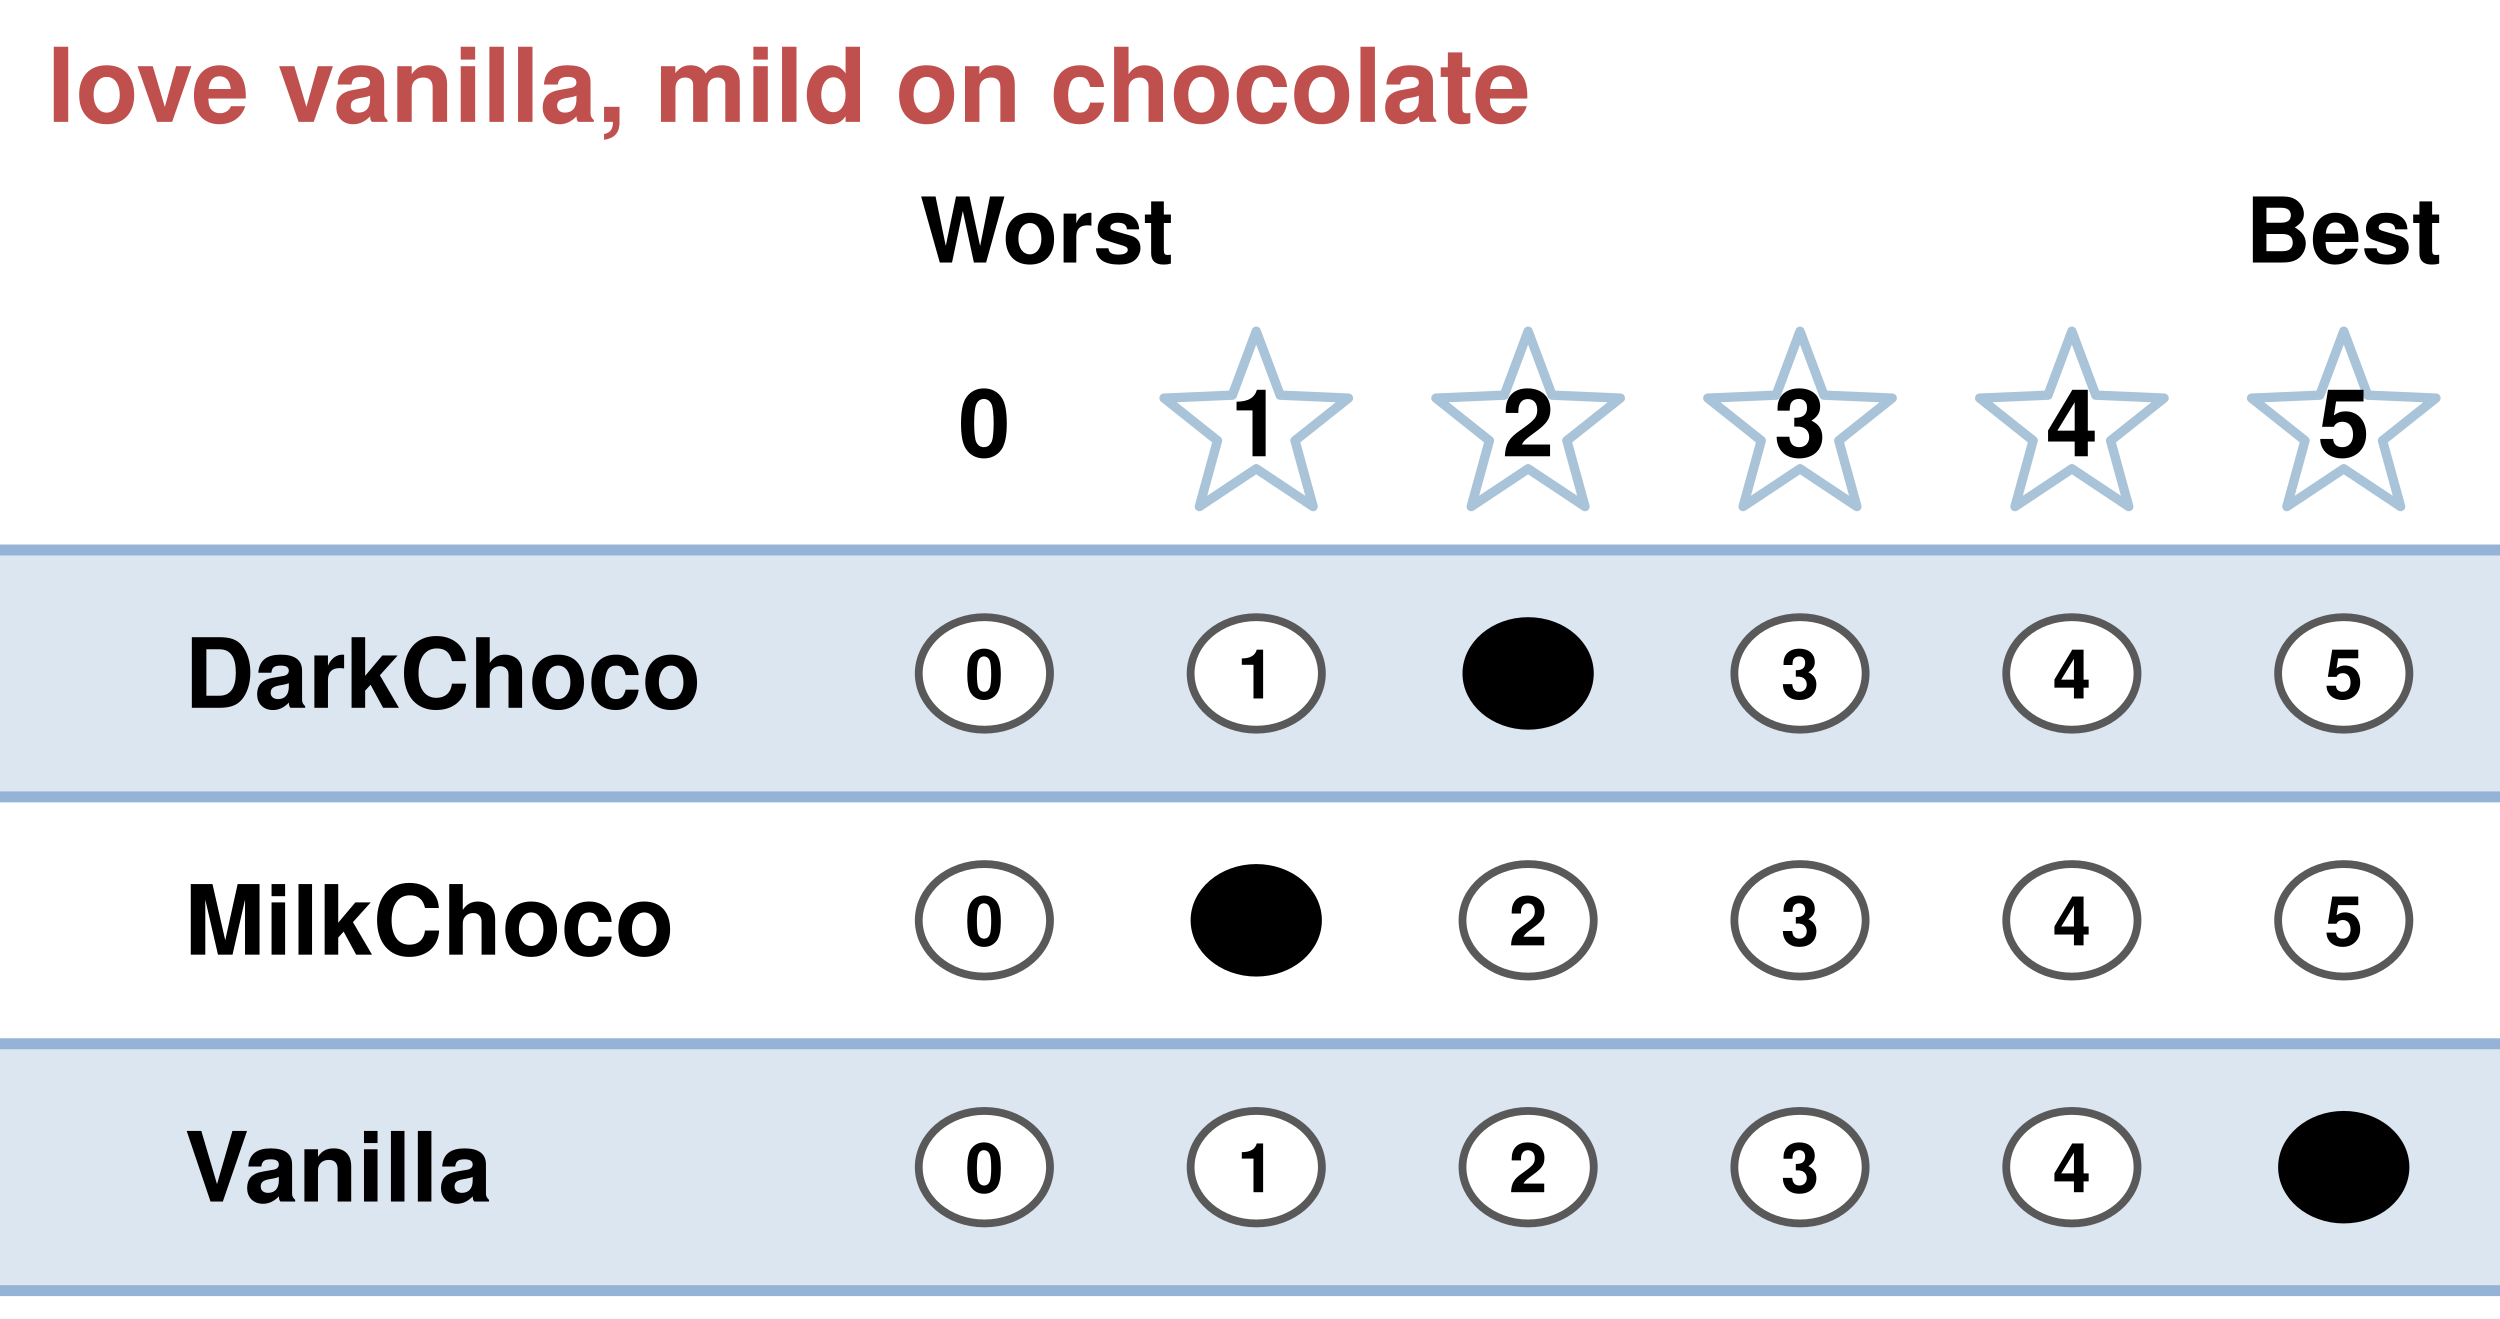
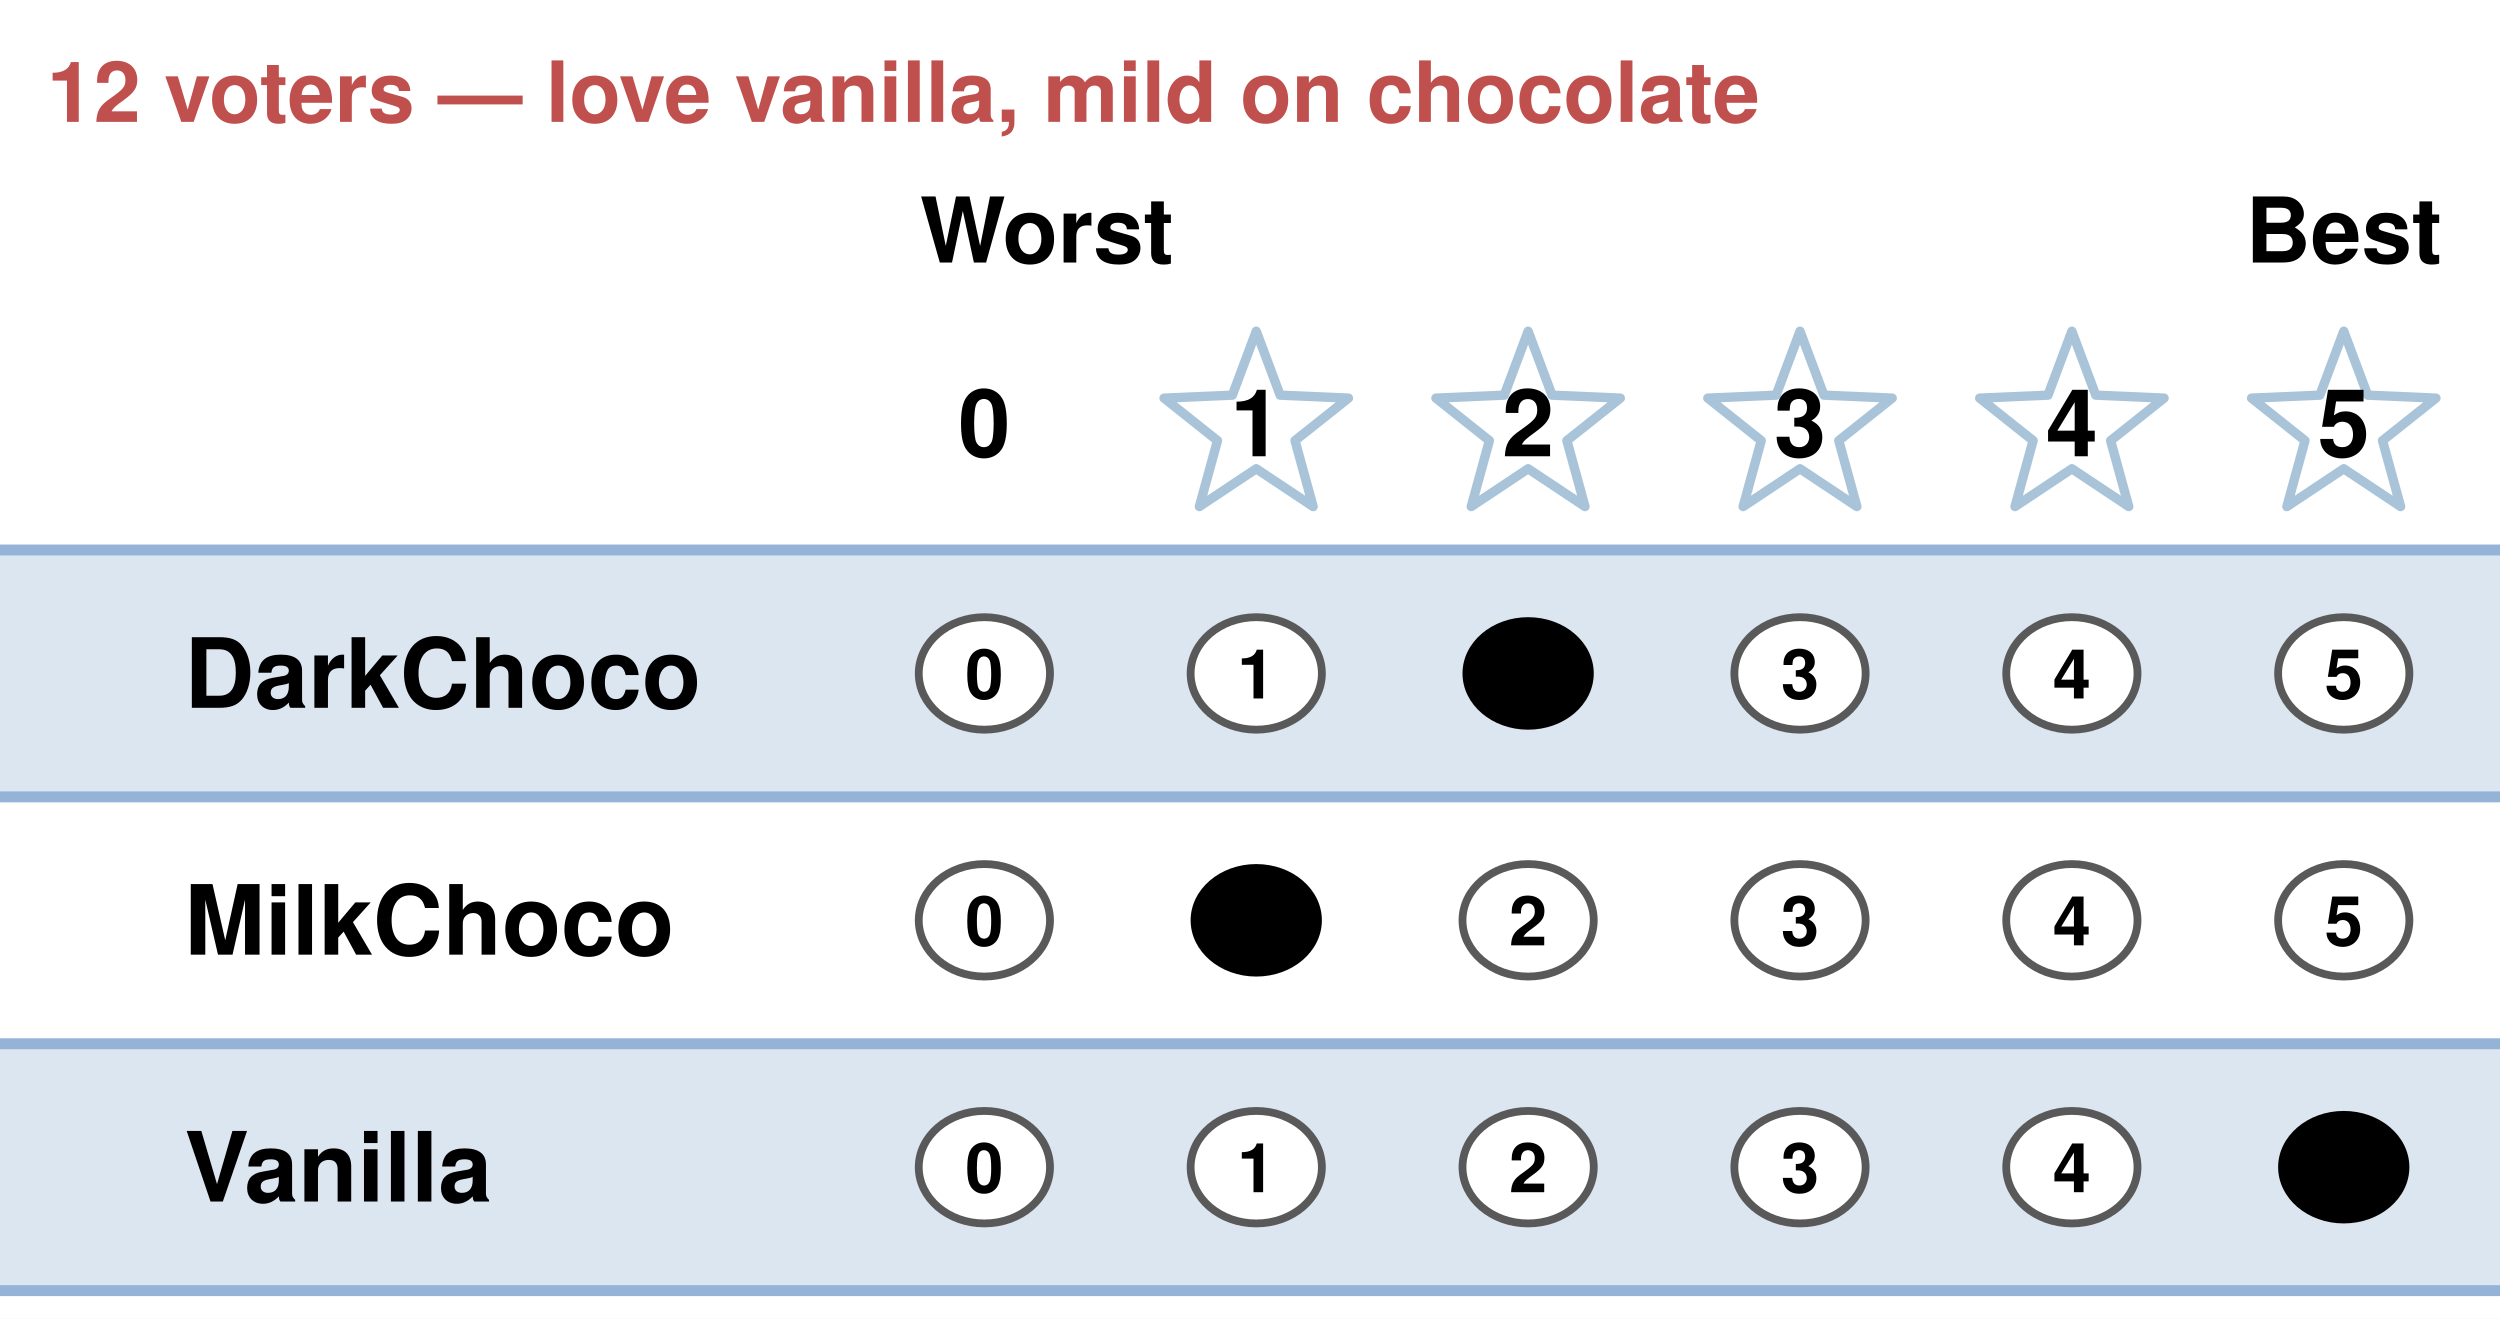
<svg xmlns="http://www.w3.org/2000/svg" viewBox="0 0 1600 844" width="1600" height="844">
  <rect width="1600" height="844" fill="#FFFFFF" />
-   <text x="30" y="78" font-family="Arial Black, Arial Bold, Helvetica, sans-serif" font-size="66" font-weight="bold" fill="#C0504D">love vanilla, mild on chocolate</text>
+   <text x="30" y="78" font-family="Arial Black, Arial Bold, Helvetica, sans-serif" font-size="54" font-weight="bold" fill="#C0504D">12 voters — love vanilla, mild on chocolate</text>
  <text x="670" y="168" font-family="Arial Black, Arial Bold, Helvetica, sans-serif" font-size="58" font-weight="bold" fill="#000000" text-anchor="middle">Worst</text>
  <text x="1500" y="168" font-family="Arial Black, Arial Bold, Helvetica, sans-serif" font-size="58" font-weight="bold" fill="#000000" text-anchor="middle">Best</text>
  <text x="630" y="292" font-family="Arial Black, Arial Bold, Helvetica, sans-serif" font-size="60" font-weight="bold" fill="#000000" text-anchor="middle">0</text>
  <path d="M804.0,212.0L819.3,252.9L863.0,254.8L828.8,282.0L840.4,324.2L804.0,300.0L767.6,324.2L779.2,282.0L745.0,254.8L788.7,252.9Z" fill="none" stroke="#A9C4D9" stroke-width="6" stroke-linejoin="round" />
  <text x="804" y="292" font-family="Arial Black, Arial Bold, Helvetica, sans-serif" font-size="60" font-weight="bold" fill="#000000" text-anchor="middle">1</text>
  <path d="M978.0,212.0L993.3,252.9L1037.0,254.8L1002.8,282.0L1014.4,324.2L978.0,300.0L941.6,324.2L953.2,282.0L919.0,254.8L962.7,252.9Z" fill="none" stroke="#A9C4D9" stroke-width="6" stroke-linejoin="round" />
  <text x="978" y="292" font-family="Arial Black, Arial Bold, Helvetica, sans-serif" font-size="60" font-weight="bold" fill="#000000" text-anchor="middle">2</text>
  <path d="M1152.0,212.0L1167.3,252.9L1211.0,254.8L1176.8,282.0L1188.4,324.2L1152.0,300.0L1115.6,324.2L1127.2,282.0L1093.0,254.8L1136.7,252.9Z" fill="none" stroke="#A9C4D9" stroke-width="6" stroke-linejoin="round" />
  <text x="1152" y="292" font-family="Arial Black, Arial Bold, Helvetica, sans-serif" font-size="60" font-weight="bold" fill="#000000" text-anchor="middle">3</text>
  <path d="M1326.0,212.0L1341.3,252.9L1385.0,254.8L1350.8,282.0L1362.4,324.2L1326.0,300.0L1289.6,324.2L1301.2,282.0L1267.0,254.8L1310.7,252.9Z" fill="none" stroke="#A9C4D9" stroke-width="6" stroke-linejoin="round" />
  <text x="1326" y="292" font-family="Arial Black, Arial Bold, Helvetica, sans-serif" font-size="60" font-weight="bold" fill="#000000" text-anchor="middle">4</text>
  <path d="M1500.0,212.0L1515.3,252.9L1559.0,254.8L1524.8,282.0L1536.4,324.2L1500.0,300.0L1463.6,324.2L1475.2,282.0L1441.0,254.8L1484.7,252.9Z" fill="none" stroke="#A9C4D9" stroke-width="6" stroke-linejoin="round" />
  <text x="1500" y="292" font-family="Arial Black, Arial Bold, Helvetica, sans-serif" font-size="60" font-weight="bold" fill="#000000" text-anchor="middle">5</text>
  <rect x="0" y="352" width="1600" height="158" fill="#DCE6F1" />
  <line x1="0" y1="352" x2="1600" y2="352" stroke="#95B3D7" stroke-width="7" />
  <text x="118" y="453.0" font-family="Arial Black, Arial Bold, Helvetica, sans-serif" font-size="62" font-weight="bold" fill="#000000">DarkChoco</text>
  <ellipse cx="630" cy="431.0" rx="42" ry="36" fill="#FFFFFF" stroke="#595959" stroke-width="5" />
  <text x="630" y="447.0" font-family="Arial Black, Arial Bold, Helvetica, sans-serif" font-size="44" font-weight="bold" fill="#000000" text-anchor="middle">0</text>
  <ellipse cx="804" cy="431.0" rx="42" ry="36" fill="#FFFFFF" stroke="#595959" stroke-width="5" />
  <text x="804" y="447.0" font-family="Arial Black, Arial Bold, Helvetica, sans-serif" font-size="44" font-weight="bold" fill="#000000" text-anchor="middle">1</text>
  <ellipse cx="978" cy="431.0" rx="42" ry="36" fill="#000000" />
  <ellipse cx="1152" cy="431.0" rx="42" ry="36" fill="#FFFFFF" stroke="#595959" stroke-width="5" />
  <text x="1152" y="447.0" font-family="Arial Black, Arial Bold, Helvetica, sans-serif" font-size="44" font-weight="bold" fill="#000000" text-anchor="middle">3</text>
  <ellipse cx="1326" cy="431.0" rx="42" ry="36" fill="#FFFFFF" stroke="#595959" stroke-width="5" />
  <text x="1326" y="447.0" font-family="Arial Black, Arial Bold, Helvetica, sans-serif" font-size="44" font-weight="bold" fill="#000000" text-anchor="middle">4</text>
  <ellipse cx="1500" cy="431.0" rx="42" ry="36" fill="#FFFFFF" stroke="#595959" stroke-width="5" />
  <text x="1500" y="447.0" font-family="Arial Black, Arial Bold, Helvetica, sans-serif" font-size="44" font-weight="bold" fill="#000000" text-anchor="middle">5</text>
  <line x1="0" y1="510" x2="1600" y2="510" stroke="#95B3D7" stroke-width="7" />
  <text x="118" y="611.0" font-family="Arial Black, Arial Bold, Helvetica, sans-serif" font-size="62" font-weight="bold" fill="#000000">MilkChoco</text>
  <ellipse cx="630" cy="589.0" rx="42" ry="36" fill="#FFFFFF" stroke="#595959" stroke-width="5" />
  <text x="630" y="605.0" font-family="Arial Black, Arial Bold, Helvetica, sans-serif" font-size="44" font-weight="bold" fill="#000000" text-anchor="middle">0</text>
  <ellipse cx="804" cy="589.0" rx="42" ry="36" fill="#000000" />
  <ellipse cx="978" cy="589.0" rx="42" ry="36" fill="#FFFFFF" stroke="#595959" stroke-width="5" />
  <text x="978" y="605.0" font-family="Arial Black, Arial Bold, Helvetica, sans-serif" font-size="44" font-weight="bold" fill="#000000" text-anchor="middle">2</text>
  <ellipse cx="1152" cy="589.0" rx="42" ry="36" fill="#FFFFFF" stroke="#595959" stroke-width="5" />
  <text x="1152" y="605.0" font-family="Arial Black, Arial Bold, Helvetica, sans-serif" font-size="44" font-weight="bold" fill="#000000" text-anchor="middle">3</text>
  <ellipse cx="1326" cy="589.0" rx="42" ry="36" fill="#FFFFFF" stroke="#595959" stroke-width="5" />
  <text x="1326" y="605.0" font-family="Arial Black, Arial Bold, Helvetica, sans-serif" font-size="44" font-weight="bold" fill="#000000" text-anchor="middle">4</text>
  <ellipse cx="1500" cy="589.0" rx="42" ry="36" fill="#FFFFFF" stroke="#595959" stroke-width="5" />
  <text x="1500" y="605.0" font-family="Arial Black, Arial Bold, Helvetica, sans-serif" font-size="44" font-weight="bold" fill="#000000" text-anchor="middle">5</text>
  <rect x="0" y="668" width="1600" height="158" fill="#DCE6F1" />
  <line x1="0" y1="668" x2="1600" y2="668" stroke="#95B3D7" stroke-width="7" />
  <text x="118" y="769.0" font-family="Arial Black, Arial Bold, Helvetica, sans-serif" font-size="62" font-weight="bold" fill="#000000">Vanilla</text>
  <ellipse cx="630" cy="747.0" rx="42" ry="36" fill="#FFFFFF" stroke="#595959" stroke-width="5" />
  <text x="630" y="763.0" font-family="Arial Black, Arial Bold, Helvetica, sans-serif" font-size="44" font-weight="bold" fill="#000000" text-anchor="middle">0</text>
  <ellipse cx="804" cy="747.0" rx="42" ry="36" fill="#FFFFFF" stroke="#595959" stroke-width="5" />
  <text x="804" y="763.0" font-family="Arial Black, Arial Bold, Helvetica, sans-serif" font-size="44" font-weight="bold" fill="#000000" text-anchor="middle">1</text>
  <ellipse cx="978" cy="747.0" rx="42" ry="36" fill="#FFFFFF" stroke="#595959" stroke-width="5" />
  <text x="978" y="763.0" font-family="Arial Black, Arial Bold, Helvetica, sans-serif" font-size="44" font-weight="bold" fill="#000000" text-anchor="middle">2</text>
  <ellipse cx="1152" cy="747.0" rx="42" ry="36" fill="#FFFFFF" stroke="#595959" stroke-width="5" />
  <text x="1152" y="763.0" font-family="Arial Black, Arial Bold, Helvetica, sans-serif" font-size="44" font-weight="bold" fill="#000000" text-anchor="middle">3</text>
  <ellipse cx="1326" cy="747.0" rx="42" ry="36" fill="#FFFFFF" stroke="#595959" stroke-width="5" />
  <text x="1326" y="763.0" font-family="Arial Black, Arial Bold, Helvetica, sans-serif" font-size="44" font-weight="bold" fill="#000000" text-anchor="middle">4</text>
  <ellipse cx="1500" cy="747.0" rx="42" ry="36" fill="#000000" />
  <line x1="0" y1="826" x2="1600" y2="826" stroke="#95B3D7" stroke-width="7" />
</svg>
